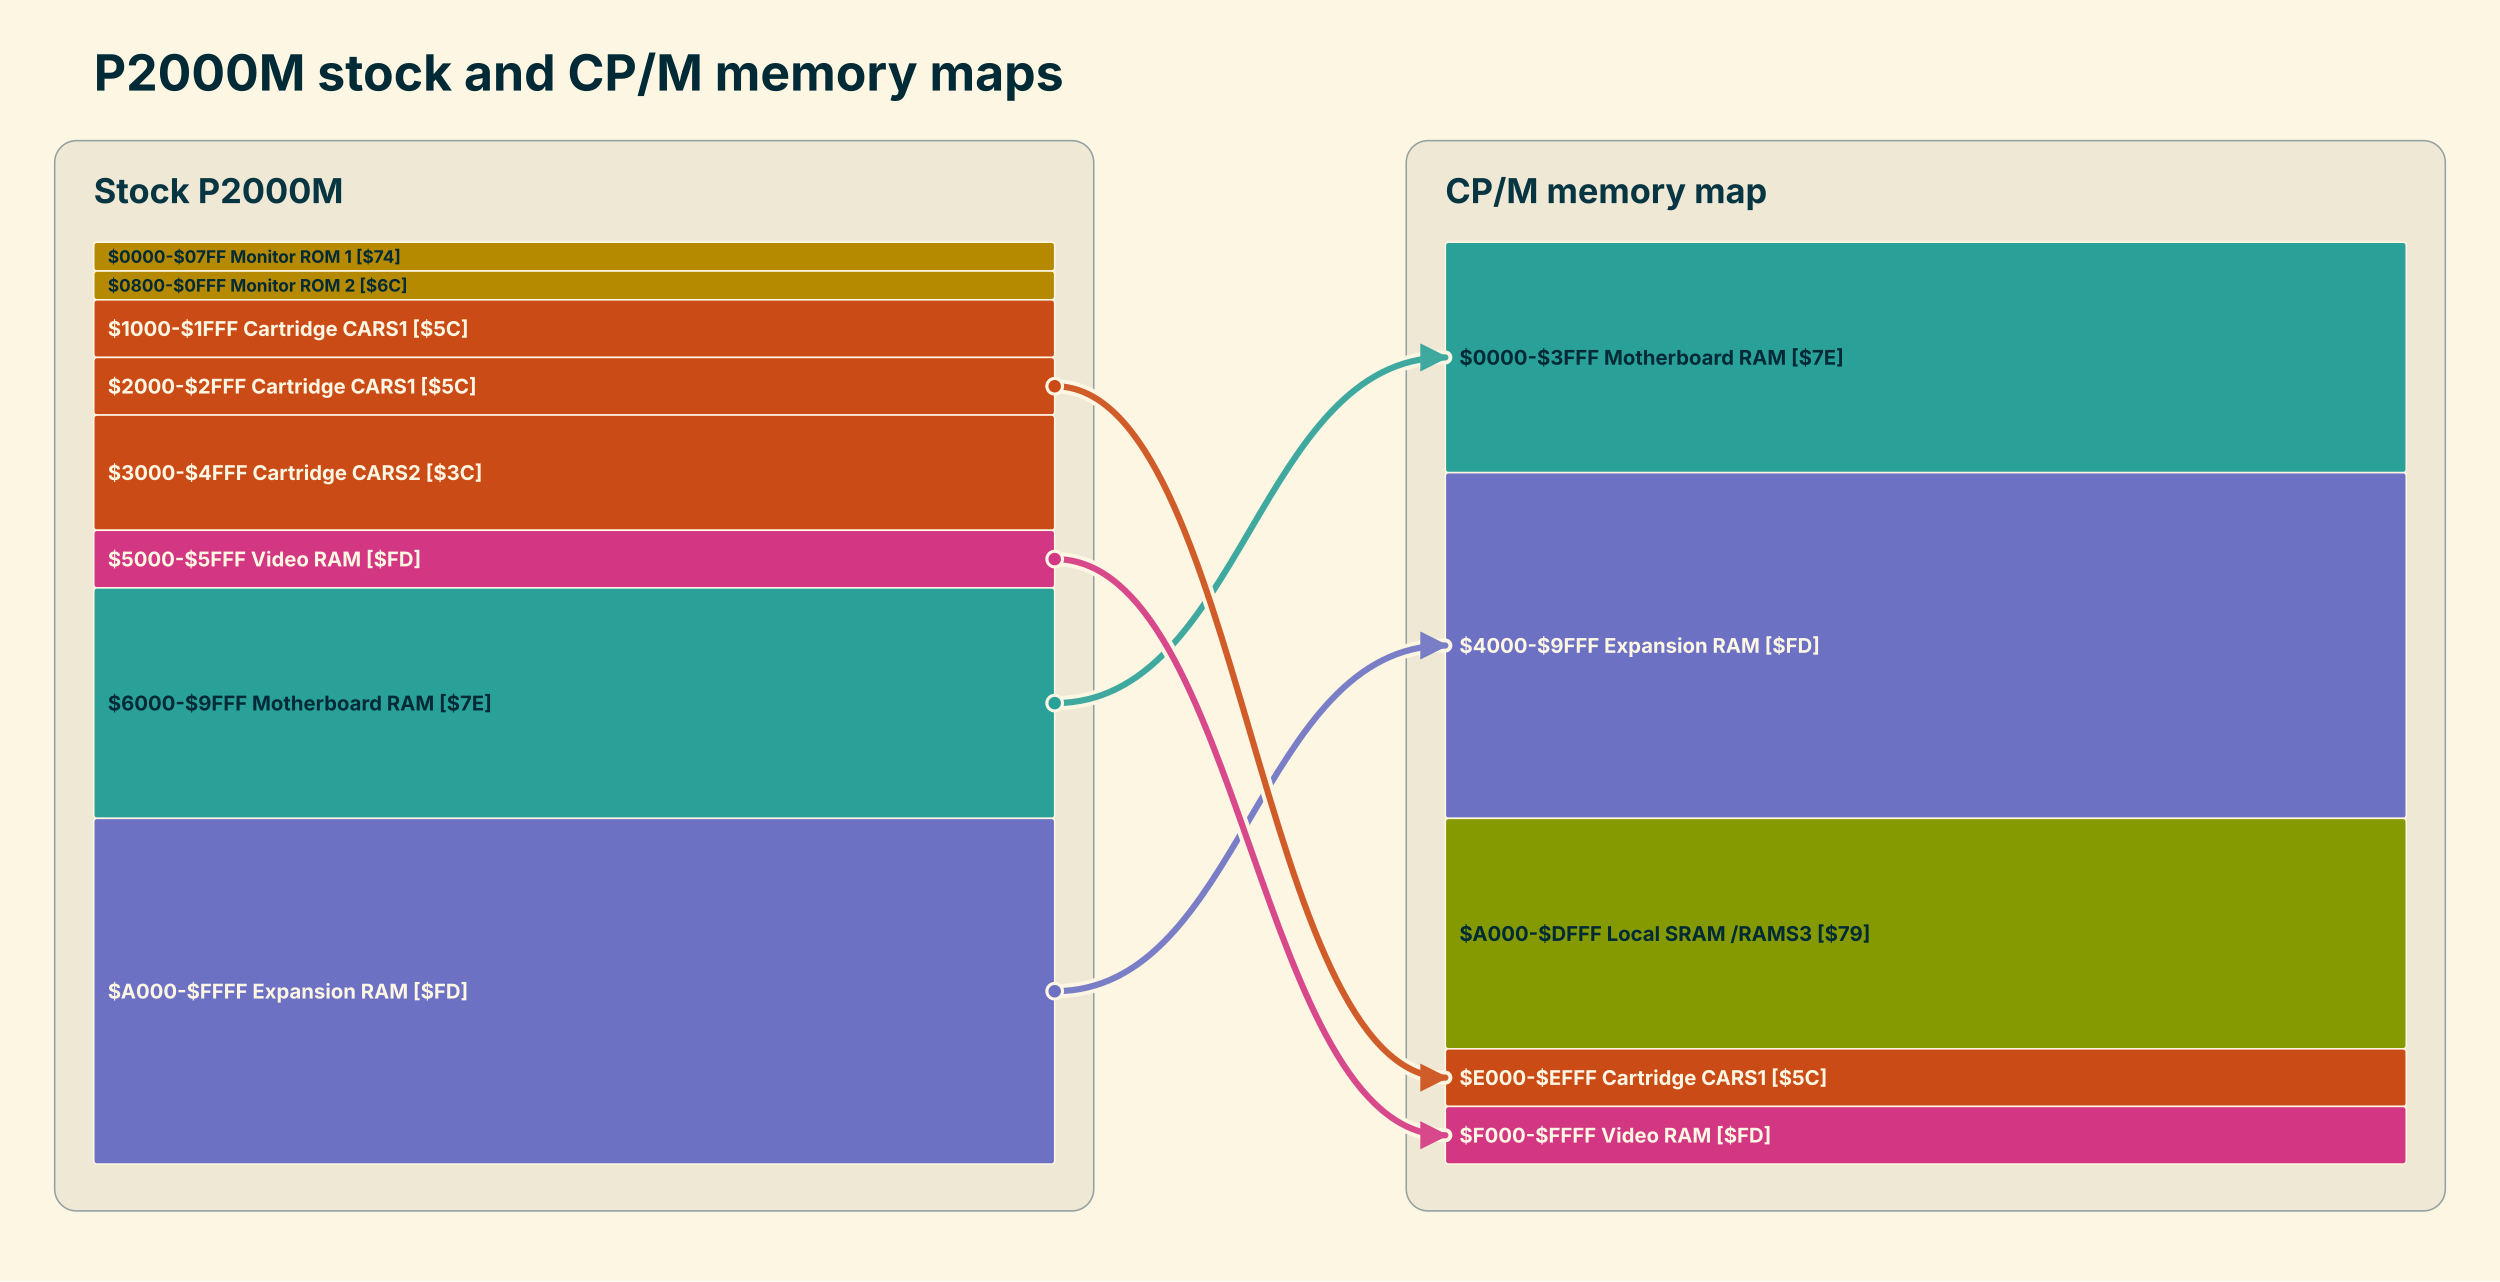
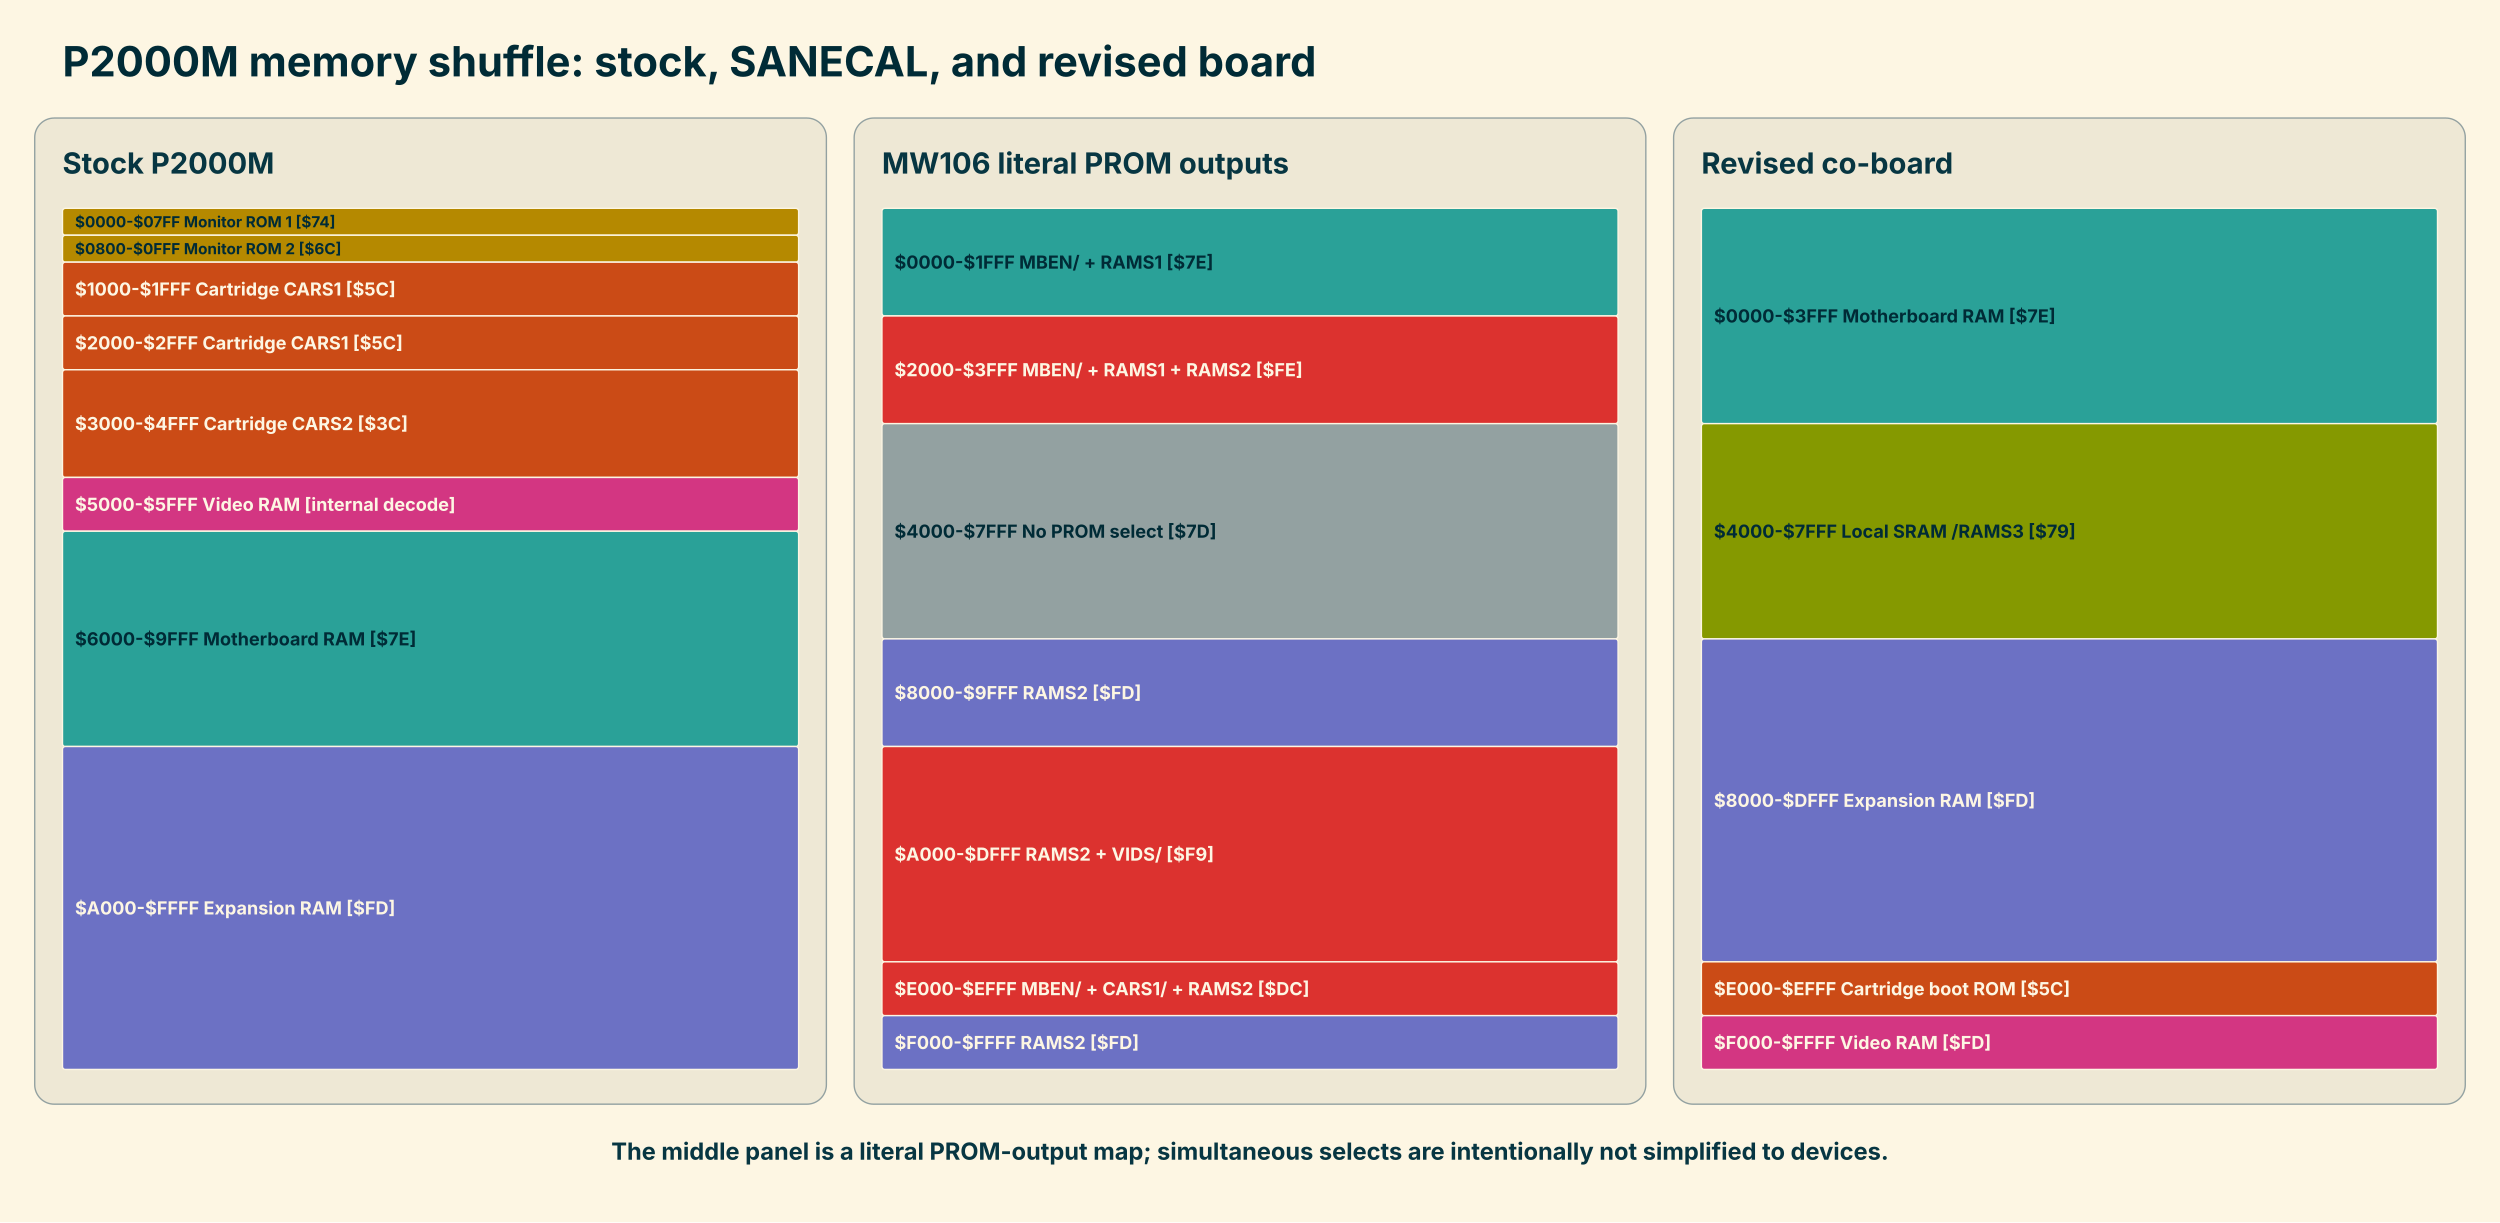
- <svg xmlns="http://www.w3.org/2000/svg" width="1600" height="820" viewBox="0 0 1600 820">
+ <svg xmlns="http://www.w3.org/2000/svg" width="1800" height="880" viewBox="0 0 1800 880">
  <defs>
    <marker id="arrow" markerWidth="4.5" markerHeight="4.5" refX="4" refY="2.25" orient="auto">
      <path d="M0 0L4.5 2.25L0 4.5Z" fill="context-stroke" />
    </marker>
  </defs>
-   <rect width="1600" height="820" fill="#fdf6e3" />
-   <text x="60" y="58" font-family="Inter,Segoe UI,Arial,sans-serif" font-size="32" font-weight="750" fill="#002b36" text-anchor="start">P2000M stock and CP/M memory maps</text>
-   <rect x="35" y="90" width="665" height="685" rx="14" fill="#eee8d5" stroke="#93a1a1" />
-   <text x="60" y="130" font-family="Inter,Segoe UI,Arial,sans-serif" font-size="22" font-weight="700" fill="#073642" text-anchor="start">Stock P2000M</text>
-   <rect x="60" y="155.0" width="615" height="18.438" rx="2" fill="#b58900" stroke="#fdf6e3" />
-   <text x="69" y="168.179" font-family="Inter,Segoe UI,Arial,sans-serif" font-size="11" font-weight="650" fill="#002b36" text-anchor="start">$0000-$07FF  Monitor ROM 1  [$74]</text>
-   <rect x="60" y="173.438" width="615" height="18.438" rx="2" fill="#b58900" stroke="#fdf6e3" />
-   <text x="69" y="186.616" font-family="Inter,Segoe UI,Arial,sans-serif" font-size="11" font-weight="650" fill="#002b36" text-anchor="start">$0800-$0FFF  Monitor ROM 2  [$6C]</text>
-   <rect x="60" y="191.875" width="615" height="36.875" rx="2" fill="#cb4b16" stroke="#fdf6e3" />
-   <text x="69" y="214.993" font-family="Inter,Segoe UI,Arial,sans-serif" font-size="13" font-weight="650" fill="#fdf6e3" text-anchor="start">$1000-$1FFF  Cartridge CARS1  [$5C]</text>
-   <rect x="60" y="228.75" width="615" height="36.875" rx="2" fill="#cb4b16" stroke="#fdf6e3" />
-   <text x="69" y="251.868" font-family="Inter,Segoe UI,Arial,sans-serif" font-size="13" font-weight="650" fill="#fdf6e3" text-anchor="start">$2000-$2FFF  Cartridge CARS1  [$5C]</text>
-   <rect x="60" y="265.625" width="615" height="73.75" rx="2" fill="#cb4b16" stroke="#fdf6e3" />
-   <text x="69" y="307.18" font-family="Inter,Segoe UI,Arial,sans-serif" font-size="13" font-weight="650" fill="#fdf6e3" text-anchor="start">$3000-$4FFF  Cartridge CARS2  [$3C]</text>
-   <rect x="60" y="339.375" width="615" height="36.875" rx="2" fill="#d33682" stroke="#fdf6e3" />
-   <text x="69" y="362.493" font-family="Inter,Segoe UI,Arial,sans-serif" font-size="13" font-weight="650" fill="#fdf6e3" text-anchor="start">$5000-$5FFF  Video RAM  [$FD]</text>
-   <rect x="60" y="376.25" width="615" height="147.5" rx="2" fill="#2aa198" stroke="#fdf6e3" />
-   <text x="69" y="454.68" font-family="Inter,Segoe UI,Arial,sans-serif" font-size="13" font-weight="650" fill="#002b36" text-anchor="start">$6000-$9FFF  Motherboard RAM  [$7E]</text>
-   <rect x="60" y="523.75" width="615" height="221.25" rx="2" fill="#6c71c4" stroke="#fdf6e3" />
-   <text x="69" y="639.055" font-family="Inter,Segoe UI,Arial,sans-serif" font-size="13" font-weight="650" fill="#fdf6e3" text-anchor="start">$A000-$FFFF  Expansion RAM  [$FD]</text>
-   <rect x="900" y="90" width="665" height="685" rx="14" fill="#eee8d5" stroke="#93a1a1" />
-   <text x="925" y="130" font-family="Inter,Segoe UI,Arial,sans-serif" font-size="22" font-weight="700" fill="#073642" text-anchor="start">CP/M memory map</text>
-   <rect x="925" y="155.0" width="615" height="147.5" rx="2" fill="#2aa198" stroke="#fdf6e3" />
-   <text x="934" y="233.43" font-family="Inter,Segoe UI,Arial,sans-serif" font-size="13" font-weight="650" fill="#002b36" text-anchor="start">$0000-$3FFF  Motherboard RAM  [$7E]</text>
-   <rect x="925" y="302.5" width="615" height="221.25" rx="2" fill="#6c71c4" stroke="#fdf6e3" />
-   <text x="934" y="417.805" font-family="Inter,Segoe UI,Arial,sans-serif" font-size="13" font-weight="650" fill="#fdf6e3" text-anchor="start">$4000-$9FFF  Expansion RAM  [$FD]</text>
-   <rect x="925" y="523.75" width="615" height="147.5" rx="2" fill="#859900" stroke="#fdf6e3" />
-   <text x="934" y="602.18" font-family="Inter,Segoe UI,Arial,sans-serif" font-size="13" font-weight="650" fill="#002b36" text-anchor="start">$A000-$DFFF  Local SRAM /RAMS3  [$79]</text>
-   <rect x="925" y="671.25" width="615" height="36.875" rx="2" fill="#cb4b16" stroke="#fdf6e3" />
-   <text x="934" y="694.367" font-family="Inter,Segoe UI,Arial,sans-serif" font-size="13" font-weight="650" fill="#fdf6e3" text-anchor="start">$E000-$EFFF  Cartridge CARS1  [$5C]</text>
-   <rect x="925" y="708.125" width="615" height="36.875" rx="2" fill="#d33682" stroke="#fdf6e3" />
-   <text x="934" y="731.242" font-family="Inter,Segoe UI,Arial,sans-serif" font-size="13" font-weight="650" fill="#fdf6e3" text-anchor="start">$F000-$FFFF  Video RAM  [$FD]</text>
-   <path d="M675 450.0 C795.0 450.0,805.0 228.75,925 228.75" fill="none" stroke="#fdf6e3" stroke-width="9" stroke-linecap="round" />
-   <path d="M675 450.0 C795.0 450.0,805.0 228.75,925 228.75" fill="none" stroke="#2aa198" stroke-width="4" stroke-linecap="round" opacity=".9" marker-end="url(#arrow)" />
-   <circle cx="675" cy="450.0" r="5" fill="#2aa198" stroke="#fdf6e3" stroke-width="2" />
-   <path d="M675 634.375 C795.0 634.375,805.0 413.125,925 413.125" fill="none" stroke="#fdf6e3" stroke-width="9" stroke-linecap="round" />
-   <path d="M675 634.375 C795.0 634.375,805.0 413.125,925 413.125" fill="none" stroke="#6c71c4" stroke-width="4" stroke-linecap="round" opacity=".9" marker-end="url(#arrow)" />
-   <circle cx="675" cy="634.375" r="5" fill="#6c71c4" stroke="#fdf6e3" stroke-width="2" />
-   <path d="M675 247.188 C795.0 247.188,805.0 689.688,925 689.688" fill="none" stroke="#fdf6e3" stroke-width="9" stroke-linecap="round" />
-   <path d="M675 247.188 C795.0 247.188,805.0 689.688,925 689.688" fill="none" stroke="#cb4b16" stroke-width="4" stroke-linecap="round" opacity=".9" marker-end="url(#arrow)" />
-   <circle cx="675" cy="247.188" r="5" fill="#cb4b16" stroke="#fdf6e3" stroke-width="2" />
-   <path d="M675 357.812 C795.0 357.812,805.0 726.562,925 726.562" fill="none" stroke="#fdf6e3" stroke-width="9" stroke-linecap="round" />
-   <path d="M675 357.812 C795.0 357.812,805.0 726.562,925 726.562" fill="none" stroke="#d33682" stroke-width="4" stroke-linecap="round" opacity=".9" marker-end="url(#arrow)" />
-   <circle cx="675" cy="357.812" r="5" fill="#d33682" stroke="#fdf6e3" stroke-width="2" />
+   <rect width="1800" height="880" fill="#fdf6e3" />
+   <text x="45" y="55" font-family="Inter,Segoe UI,Arial,sans-serif" font-size="30" font-weight="750" fill="#002b36" text-anchor="start">P2000M memory shuffle: stock, SANECAL, and revised board</text>
+   <rect x="25" y="85" width="570" height="710" rx="14" fill="#eee8d5" stroke="#93a1a1" />
+   <text x="45" y="125" font-family="Inter,Segoe UI,Arial,sans-serif" font-size="21" font-weight="700" fill="#073642" text-anchor="start">Stock P2000M</text>
+   <rect x="615" y="85" width="570" height="710" rx="14" fill="#eee8d5" stroke="#93a1a1" />
+   <text x="635" y="125" font-family="Inter,Segoe UI,Arial,sans-serif" font-size="21" font-weight="700" fill="#073642" text-anchor="start">MW106 literal PROM outputs</text>
+   <rect x="1205" y="85" width="570" height="710" rx="14" fill="#eee8d5" stroke="#93a1a1" />
+   <text x="1225" y="125" font-family="Inter,Segoe UI,Arial,sans-serif" font-size="21" font-weight="700" fill="#073642" text-anchor="start">Revised co-board</text>
+   <rect x="45" y="150.0" width="530" height="19.375" rx="2" fill="#b58900" stroke="#fdf6e3" />
+   <text x="54" y="163.648" font-family="Inter,Segoe UI,Arial,sans-serif" font-size="11" font-weight="650" fill="#002b36" text-anchor="start">$0000-$07FF  Monitor ROM 1  [$74]</text>
+   <rect x="45" y="169.375" width="530" height="19.375" rx="2" fill="#b58900" stroke="#fdf6e3" />
+   <text x="54" y="183.023" font-family="Inter,Segoe UI,Arial,sans-serif" font-size="11" font-weight="650" fill="#002b36" text-anchor="start">$0800-$0FFF  Monitor ROM 2  [$6C]</text>
+   <rect x="45" y="188.75" width="530" height="38.75" rx="2" fill="#cb4b16" stroke="#fdf6e3" />
+   <text x="54" y="212.805" font-family="Inter,Segoe UI,Arial,sans-serif" font-size="13" font-weight="650" fill="#fdf6e3" text-anchor="start">$1000-$1FFF  Cartridge CARS1  [$5C]</text>
+   <rect x="45" y="227.5" width="530" height="38.75" rx="2" fill="#cb4b16" stroke="#fdf6e3" />
+   <text x="54" y="251.555" font-family="Inter,Segoe UI,Arial,sans-serif" font-size="13" font-weight="650" fill="#fdf6e3" text-anchor="start">$2000-$2FFF  Cartridge CARS1  [$5C]</text>
+   <rect x="45" y="266.25" width="530" height="77.5" rx="2" fill="#cb4b16" stroke="#fdf6e3" />
+   <text x="54" y="309.68" font-family="Inter,Segoe UI,Arial,sans-serif" font-size="13" font-weight="650" fill="#fdf6e3" text-anchor="start">$3000-$4FFF  Cartridge CARS2  [$3C]</text>
+   <rect x="45" y="343.75" width="530" height="38.75" rx="2" fill="#d33682" stroke="#fdf6e3" />
+   <text x="54" y="367.805" font-family="Inter,Segoe UI,Arial,sans-serif" font-size="13" font-weight="650" fill="#fdf6e3" text-anchor="start">$5000-$5FFF  Video RAM  [internal decode]</text>
+   <rect x="45" y="382.5" width="530" height="155.0" rx="2" fill="#2aa198" stroke="#fdf6e3" />
+   <text x="54" y="464.68" font-family="Inter,Segoe UI,Arial,sans-serif" font-size="13" font-weight="650" fill="#002b36" text-anchor="start">$6000-$9FFF  Motherboard RAM  [$7E]</text>
+   <rect x="45" y="537.5" width="530" height="232.5" rx="2" fill="#6c71c4" stroke="#fdf6e3" />
+   <text x="54" y="658.43" font-family="Inter,Segoe UI,Arial,sans-serif" font-size="13" font-weight="650" fill="#fdf6e3" text-anchor="start">$A000-$FFFF  Expansion RAM  [$FD]</text>
+   <rect x="635" y="150.0" width="530" height="77.5" rx="2" fill="#2aa198" stroke="#fdf6e3" />
+   <text x="644" y="193.43" font-family="Inter,Segoe UI,Arial,sans-serif" font-size="13" font-weight="650" fill="#002b36" text-anchor="start">$0000-$1FFF  MBEN/ + RAMS1  [$7E]</text>
+   <rect x="635" y="227.5" width="530" height="77.5" rx="2" fill="#dc322f" stroke="#fdf6e3" />
+   <text x="644" y="270.93" font-family="Inter,Segoe UI,Arial,sans-serif" font-size="13" font-weight="650" fill="#fdf6e3" text-anchor="start">$2000-$3FFF  MBEN/ + RAMS1 + RAMS2  [$FE]</text>
+   <rect x="635" y="305.0" width="530" height="155.0" rx="2" fill="#93a1a1" stroke="#fdf6e3" />
+   <text x="644" y="387.18" font-family="Inter,Segoe UI,Arial,sans-serif" font-size="13" font-weight="650" fill="#002b36" text-anchor="start">$4000-$7FFF  No PROM select  [$7D]</text>
+   <rect x="635" y="460.0" width="530" height="77.5" rx="2" fill="#6c71c4" stroke="#fdf6e3" />
+   <text x="644" y="503.43" font-family="Inter,Segoe UI,Arial,sans-serif" font-size="13" font-weight="650" fill="#fdf6e3" text-anchor="start">$8000-$9FFF  RAMS2  [$FD]</text>
+   <rect x="635" y="537.5" width="530" height="155.0" rx="2" fill="#dc322f" stroke="#fdf6e3" />
+   <text x="644" y="619.68" font-family="Inter,Segoe UI,Arial,sans-serif" font-size="13" font-weight="650" fill="#fdf6e3" text-anchor="start">$A000-$DFFF  RAMS2 + VIDS/  [$F9]</text>
+   <rect x="635" y="692.5" width="530" height="38.75" rx="2" fill="#dc322f" stroke="#fdf6e3" />
+   <text x="644" y="716.555" font-family="Inter,Segoe UI,Arial,sans-serif" font-size="13" font-weight="650" fill="#fdf6e3" text-anchor="start">$E000-$EFFF  MBEN/ + CARS1/ + RAMS2  [$DC]</text>
+   <rect x="635" y="731.25" width="530" height="38.75" rx="2" fill="#6c71c4" stroke="#fdf6e3" />
+   <text x="644" y="755.305" font-family="Inter,Segoe UI,Arial,sans-serif" font-size="13" font-weight="650" fill="#fdf6e3" text-anchor="start">$F000-$FFFF  RAMS2  [$FD]</text>
+   <rect x="1225" y="150.0" width="530" height="155.0" rx="2" fill="#2aa198" stroke="#fdf6e3" />
+   <text x="1234" y="232.18" font-family="Inter,Segoe UI,Arial,sans-serif" font-size="13" font-weight="650" fill="#002b36" text-anchor="start">$0000-$3FFF  Motherboard RAM  [$7E]</text>
+   <rect x="1225" y="305.0" width="530" height="155.0" rx="2" fill="#859900" stroke="#fdf6e3" />
+   <text x="1234" y="387.18" font-family="Inter,Segoe UI,Arial,sans-serif" font-size="13" font-weight="650" fill="#002b36" text-anchor="start">$4000-$7FFF  Local SRAM /RAMS3  [$79]</text>
+   <rect x="1225" y="460.0" width="530" height="232.5" rx="2" fill="#6c71c4" stroke="#fdf6e3" />
+   <text x="1234" y="580.93" font-family="Inter,Segoe UI,Arial,sans-serif" font-size="13" font-weight="650" fill="#fdf6e3" text-anchor="start">$8000-$DFFF  Expansion RAM  [$FD]</text>
+   <rect x="1225" y="692.5" width="530" height="38.75" rx="2" fill="#cb4b16" stroke="#fdf6e3" />
+   <text x="1234" y="716.555" font-family="Inter,Segoe UI,Arial,sans-serif" font-size="13" font-weight="650" fill="#fdf6e3" text-anchor="start">$E000-$EFFF  Cartridge boot ROM  [$5C]</text>
+   <rect x="1225" y="731.25" width="530" height="38.75" rx="2" fill="#d33682" stroke="#fdf6e3" />
+   <text x="1234" y="755.305" font-family="Inter,Segoe UI,Arial,sans-serif" font-size="13" font-weight="650" fill="#fdf6e3" text-anchor="start">$F000-$FFFF  Video RAM  [$FD]</text>
+   <text x="900" y="835" font-family="Inter,Segoe UI,Arial,sans-serif" font-size="17" font-weight="650" fill="#073642" text-anchor="middle">The middle panel is a literal PROM-output map; simultaneous selects are intentionally not simplified to devices.</text>
</svg>
